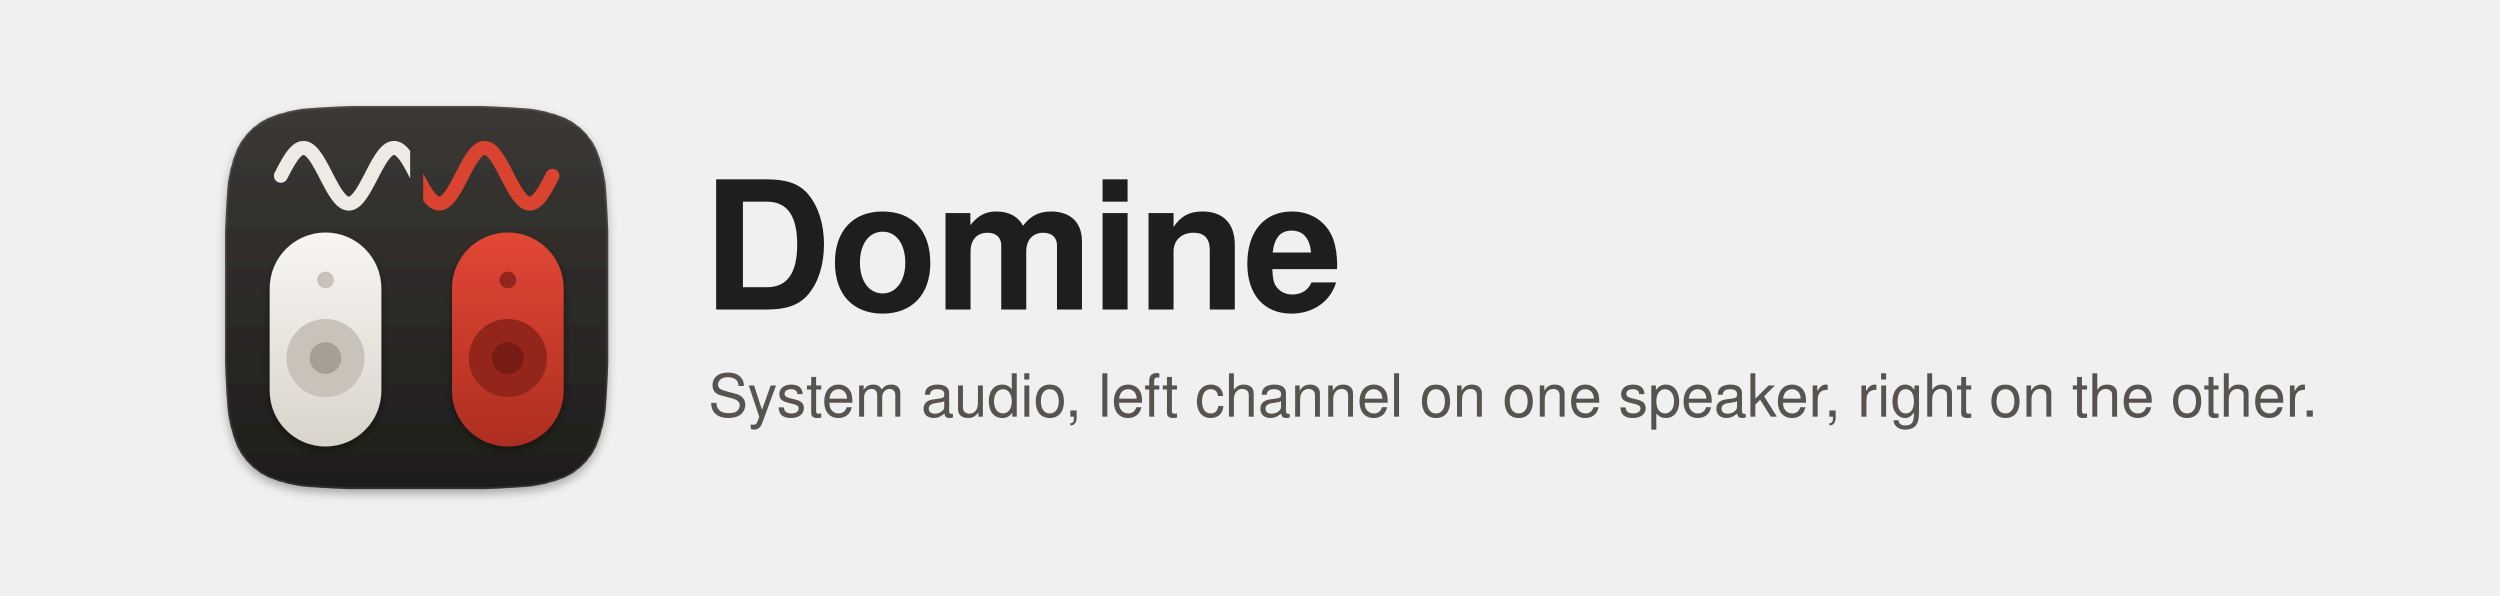
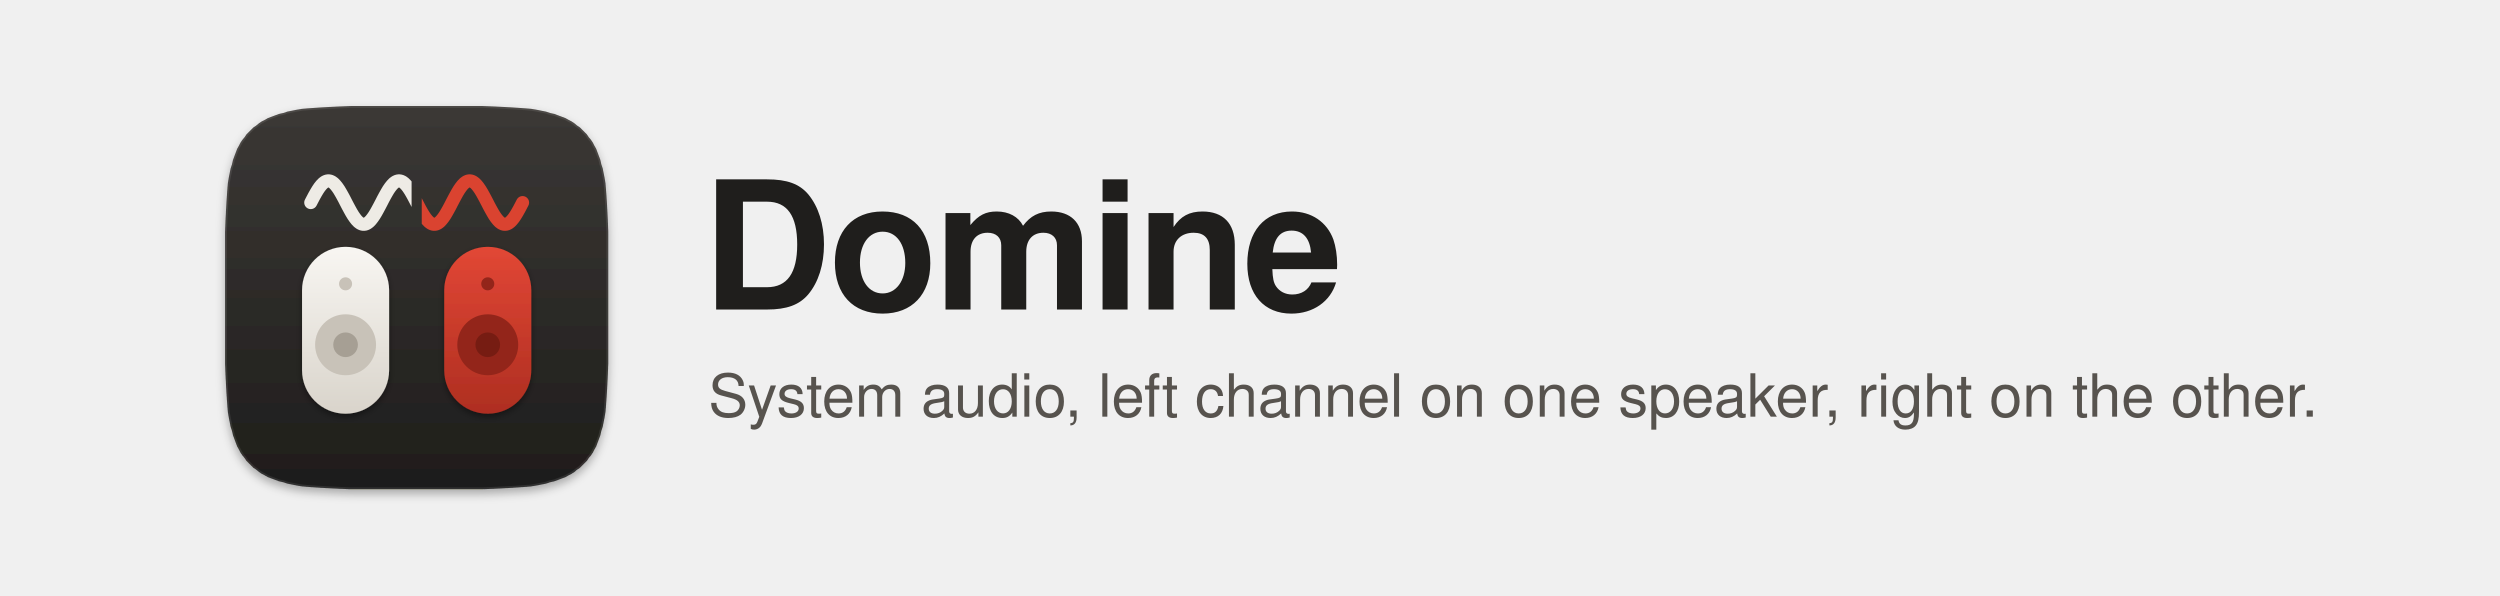
<svg xmlns="http://www.w3.org/2000/svg" xmlns:xlink="http://www.w3.org/1999/xlink" width="840" height="200" viewBox="0 0 840 200">
  <svg x="60" y="20" width="160" height="160" viewBox="0 0 1024 1024">
    <defs>
      <path id="tile" d="M924 512L924 620L924 654L923 679L922 699L921 717L920 732L919 746L918 758L916 770L914 780L912 790L909 799L907 808L904 816L901 824L898 832L894 839L891 845L887 851L882 857L878 863L873 868L868 873L863 878L857 882L851 887L845 891L839 894L832 898L824 901L816 904L808 907L799 909L790 912L780 914L770 916L758 918L746 919L732 920L717 921L699 922L679 923L654 924L620 924L512 924L404 924L370 924L345 923L325 922L307 921L292 920L278 919L266 918L254 916L244 914L234 912L225 909L216 907L208 904L200 901L192 898L185 894L179 891L173 887L167 882L161 878L156 873L151 868L146 863L142 857L137 851L133 845L130 839L126 832L123 824L120 816L117 808L115 799L112 790L110 780L108 770L106 758L105 746L104 732L103 717L102 699L101 679L100 654L100 620L100 512L100 404L100 370L101 345L102 325L103 307L104 292L105 278L106 266L108 254L110 244L112 234L115 225L117 216L120 208L123 200L126 192L130 185L133 179L137 173L142 167L146 161L151 156L156 151L161 146L167 142L173 137L179 133L185 130L192 126L200 123L208 120L216 117L225 115L234 112L244 110L254 108L266 106L278 105L292 104L307 103L325 102L345 101L370 100L404 100L512 100L620 100L654 100L679 101L699 102L717 103L732 104L746 105L758 106L770 108L780 110L790 112L799 115L808 117L816 120L824 123L832 126L839 130L845 133L851 137L857 142L863 146L868 151L873 156L878 161L882 167L887 173L891 179L894 185L898 192L901 200L904 208L907 216L909 225L912 234L914 244L916 254L918 266L919 278L920 292L921 307L922 325L923 345L924 370L924 404Z" />
      <linearGradient id="tileFill" x1="0" y1="0" x2="0" y2="1">
        <stop offset="0" stop-color="#3B3835" />
        <stop offset="1" stop-color="#1E1D1B" />
      </linearGradient>
      <linearGradient id="white" x1="0" y1="0" x2="0" y2="1">
        <stop offset="0" stop-color="#F8F6F2" />
        <stop offset="1" stop-color="#D9D4CB" />
      </linearGradient>
      <linearGradient id="red" x1="0" y1="0" x2="0" y2="1">
        <stop offset="0" stop-color="#E24735" />
        <stop offset="1" stop-color="#AE2E21" />
      </linearGradient>
      <filter id="tileShadow" x="-10%" y="-10%" width="120%" height="125%">
        <feDropShadow dx="0" dy="10" stdDeviation="10" flood-color="#000000" flood-opacity="0.3" />
      </filter>
      <filter id="lift" x="-25%" y="-10%" width="150%" height="130%">
        <feDropShadow dx="0" dy="8" stdDeviation="9" flood-color="#000000" flood-opacity="0.4" />
      </filter>
      <clipPath id="tileClip">
        <use xlink:href="#tile" />
      </clipPath>
    </defs>
    <use xlink:href="#tile" fill="url(#tileFill)" filter="url(#tileShadow)" />
    <use xlink:href="#tile" fill="none" stroke="#FFFFFF" stroke-opacity="0.09" stroke-width="8" clip-path="url(#tileClip)" />
-     <clipPath id="leftHalf">
-       <rect x="0" y="0" width="498" height="1024" />
-     </clipPath>
-     <clipPath id="rightHalf">
-       <rect x="526" y="0" width="498" height="1024" />
-     </clipPath>
-     <path id="wave" d="M220.0 250.0L224.9 240.6L229.7 231.5L234.6 222.8L239.5 214.7L244.3 207.6L249.2 201.5L254.1 196.5L258.9 192.9L263.8 190.7L268.7 190.0L273.5 190.7L278.4 192.9L283.3 196.5L288.1 201.5L293.0 207.6L297.9 214.7L302.7 222.8L307.6 231.5L312.5 240.6L317.3 250.0L322.2 259.4L327.1 268.5L331.9 277.2L336.8 285.3L341.7 292.4L346.5 298.5L351.4 303.5L356.3 307.1L361.1 309.3L366.0 310.0L370.9 309.3L375.7 307.1L380.6 303.5L385.5 298.5L390.3 292.4L395.2 285.3L400.1 277.2L404.9 268.5L409.8 259.4L414.7 250.0L419.5 240.6L424.4 231.5L429.3 222.8L434.1 214.7L439.0 207.6L443.9 201.5L448.7 196.5L453.6 192.9L458.5 190.7L463.3 190.0L468.2 190.7L473.1 192.9L477.9 196.5L482.8 201.5L487.7 207.6L492.5 214.7L497.4 222.8L502.3 231.5L507.1 240.6L512.0 250.0L516.9 259.4L521.7 268.5L526.6 277.2L531.5 285.3L536.3 292.4L541.2 298.5L546.1 303.5L550.9 307.1L555.8 309.3L560.7 310.0L565.5 309.3L570.4 307.1L575.3 303.5L580.1 298.5L585.0 292.4L589.9 285.3L594.7 277.2L599.6 268.5L604.5 259.4L609.3 250.0L614.2 240.6L619.1 231.5L623.9 222.8L628.8 214.7L633.7 207.6L638.5 201.5L643.4 196.5L648.3 192.9L653.1 190.7L658.0 190.0L662.9 190.7L667.7 192.9L672.6 196.5L677.5 201.5L682.3 207.6L687.2 214.7L692.1 222.8L696.9 231.5L701.8 240.6L706.7 250.0L711.5 259.4L716.4 268.5L721.3 277.2L726.1 285.3L731.0 292.4L735.9 298.5L740.7 303.5L745.6 307.1L750.5 309.3L755.3 310.0L760.2 309.3L765.1 307.1L769.9 303.5L774.8 298.5L779.7 292.4L784.5 285.3L789.4 277.2L794.3 268.5L799.1 259.4L804.0 250.0" fill="none" stroke-width="30" stroke-linecap="round" stroke-linejoin="round" />
-     <use xlink:href="#wave" stroke="#EEEBE5" clip-path="url(#leftHalf)" />
-     <use xlink:href="#wave" stroke="#DA4330" clip-path="url(#rightHalf)" />
-     <g filter="url(#lift)">
-       <rect x="196" y="372" width="240" height="460" rx="120" fill="url(#white)" />
-       <rect x="588" y="372" width="240" height="460" rx="120" fill="url(#red)" />
+     <g transform="translate(512 512) scale(0.78) translate(-512 -512)">
+       <clipPath id="leftHalf">
+         <rect x="0" y="0" width="498" height="1024" />
+       </clipPath>
+       <clipPath id="rightHalf">
+         <rect x="526" y="0" width="498" height="1024" />
+       </clipPath>
+       <path id="wave" d="M220.0 250.0L224.9 240.6L229.7 231.5L234.6 222.8L239.5 214.7L244.3 207.6L249.2 201.5L254.1 196.5L258.9 192.9L263.8 190.7L268.7 190.0L273.5 190.7L278.4 192.9L283.3 196.5L288.1 201.5L293.0 207.6L297.9 214.7L302.7 222.8L307.6 231.5L312.5 240.6L317.3 250.0L322.2 259.4L327.1 268.5L331.9 277.2L336.8 285.3L341.7 292.4L346.5 298.5L351.4 303.5L356.3 307.1L361.1 309.3L366.0 310.0L370.9 309.3L375.7 307.1L380.6 303.5L385.5 298.5L390.3 292.4L395.2 285.3L400.1 277.2L404.9 268.5L409.8 259.4L414.7 250.0L419.5 240.6L424.4 231.5L429.3 222.8L434.1 214.7L439.0 207.6L443.9 201.5L448.7 196.5L453.6 192.9L458.5 190.7L463.3 190.0L468.2 190.7L473.1 192.9L477.9 196.5L482.8 201.5L487.7 207.6L492.5 214.7L497.4 222.8L502.3 231.5L507.1 240.6L512.0 250.0L516.9 259.4L521.7 268.5L526.6 277.2L531.5 285.3L536.3 292.4L541.2 298.5L546.1 303.5L550.9 307.1L555.8 309.3L560.7 310.0L565.5 309.3L570.4 307.1L575.3 303.5L580.1 298.5L585.0 292.4L589.9 285.3L594.7 277.2L599.6 268.5L604.5 259.4L609.3 250.0L614.2 240.6L619.1 231.5L623.9 222.8L628.8 214.7L633.7 207.6L638.5 201.5L643.4 196.5L648.3 192.9L653.1 190.7L658.0 190.0L662.9 190.7L667.7 192.9L672.6 196.5L677.5 201.5L682.3 207.6L687.2 214.7L692.1 222.8L696.9 231.5L701.8 240.6L706.7 250.0L711.5 259.4L716.4 268.5L721.3 277.2L726.1 285.3L731.0 292.4L735.9 298.5L740.7 303.5L745.6 307.1L750.5 309.3L755.3 310.0L760.2 309.3L765.1 307.1L769.9 303.5L774.8 298.5L779.7 292.4L784.5 285.3L789.4 277.2L794.3 268.5L799.1 259.4L804.0 250.0" fill="none" stroke-width="36" stroke-linecap="round" stroke-linejoin="round" />
+       <use xlink:href="#wave" stroke="#EEEBE5" clip-path="url(#leftHalf)" />
+       <use xlink:href="#wave" stroke="#DA4330" clip-path="url(#rightHalf)" />
+       <g filter="url(#lift)">
+         <rect x="196" y="372" width="240" height="460" rx="120" fill="url(#white)" />
+         <rect x="588" y="372" width="240" height="460" rx="120" fill="url(#red)" />
+       </g>
+       <circle cx="316" cy="642" r="84" fill="#C8C2B8" />
+       <circle cx="316" cy="642" r="34" fill="#A69F94" />
+       <circle cx="316" cy="474" r="18" fill="#C8C2B8" />
+       <circle cx="708" cy="642" r="84" fill="#93251A" />
+       <circle cx="708" cy="642" r="34" fill="#761C12" />
+       <circle cx="708" cy="474" r="18" fill="#93251A" />
    </g>
-     <circle cx="316" cy="642" r="84" fill="#C8C2B8" />
-     <circle cx="316" cy="642" r="34" fill="#A69F94" />
-     <circle cx="316" cy="474" r="18" fill="#C8C2B8" />
-     <circle cx="708" cy="642" r="84" fill="#93251A" />
-     <circle cx="708" cy="642" r="34" fill="#761C12" />
-     <circle cx="708" cy="474" r="18" fill="#93251A" />
  </svg>
  <g font-family="-apple-system, BlinkMacSystemFont, 'SF Pro Display', 'Helvetica Neue', Helvetica, Arial, sans-serif">
    <text x="236" y="104" font-size="60" font-weight="700" letter-spacing="-1" fill="#1F1E1C">Domine</text>
    <text x="238" y="140" font-size="20" fill="#57534E">System audio, left channel on one speaker, right on the other.</text>
  </g>
</svg>
